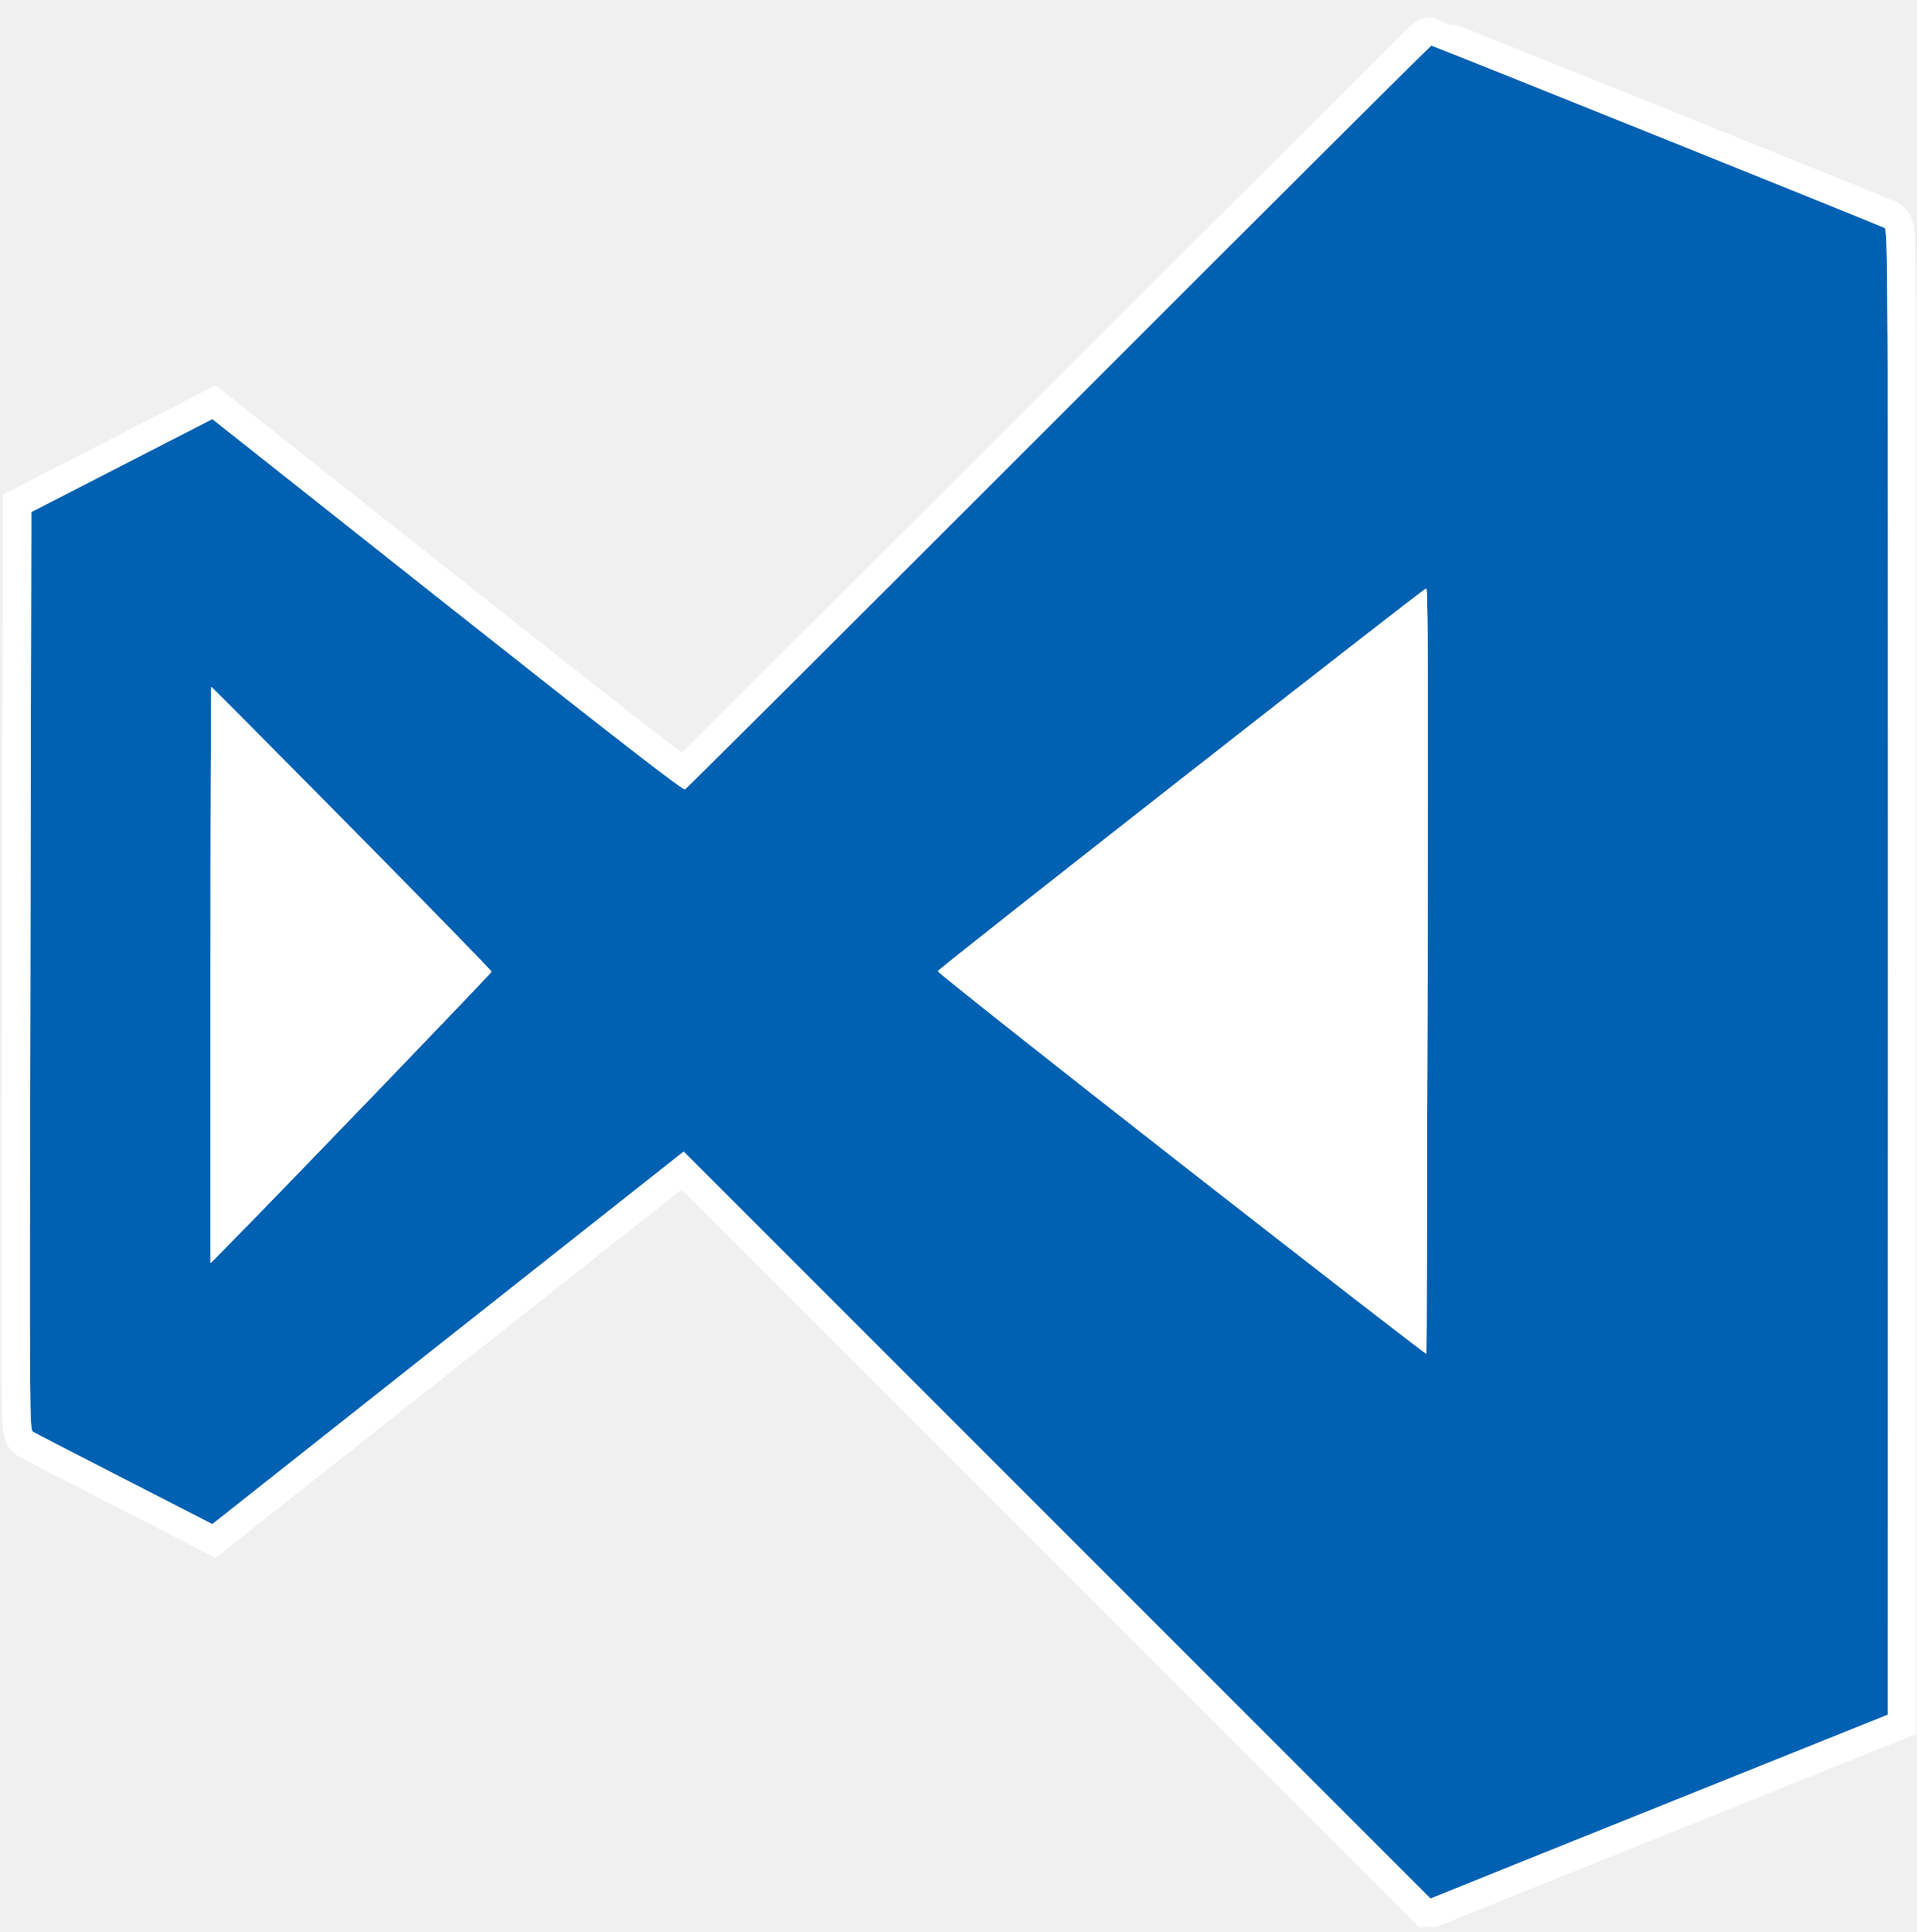
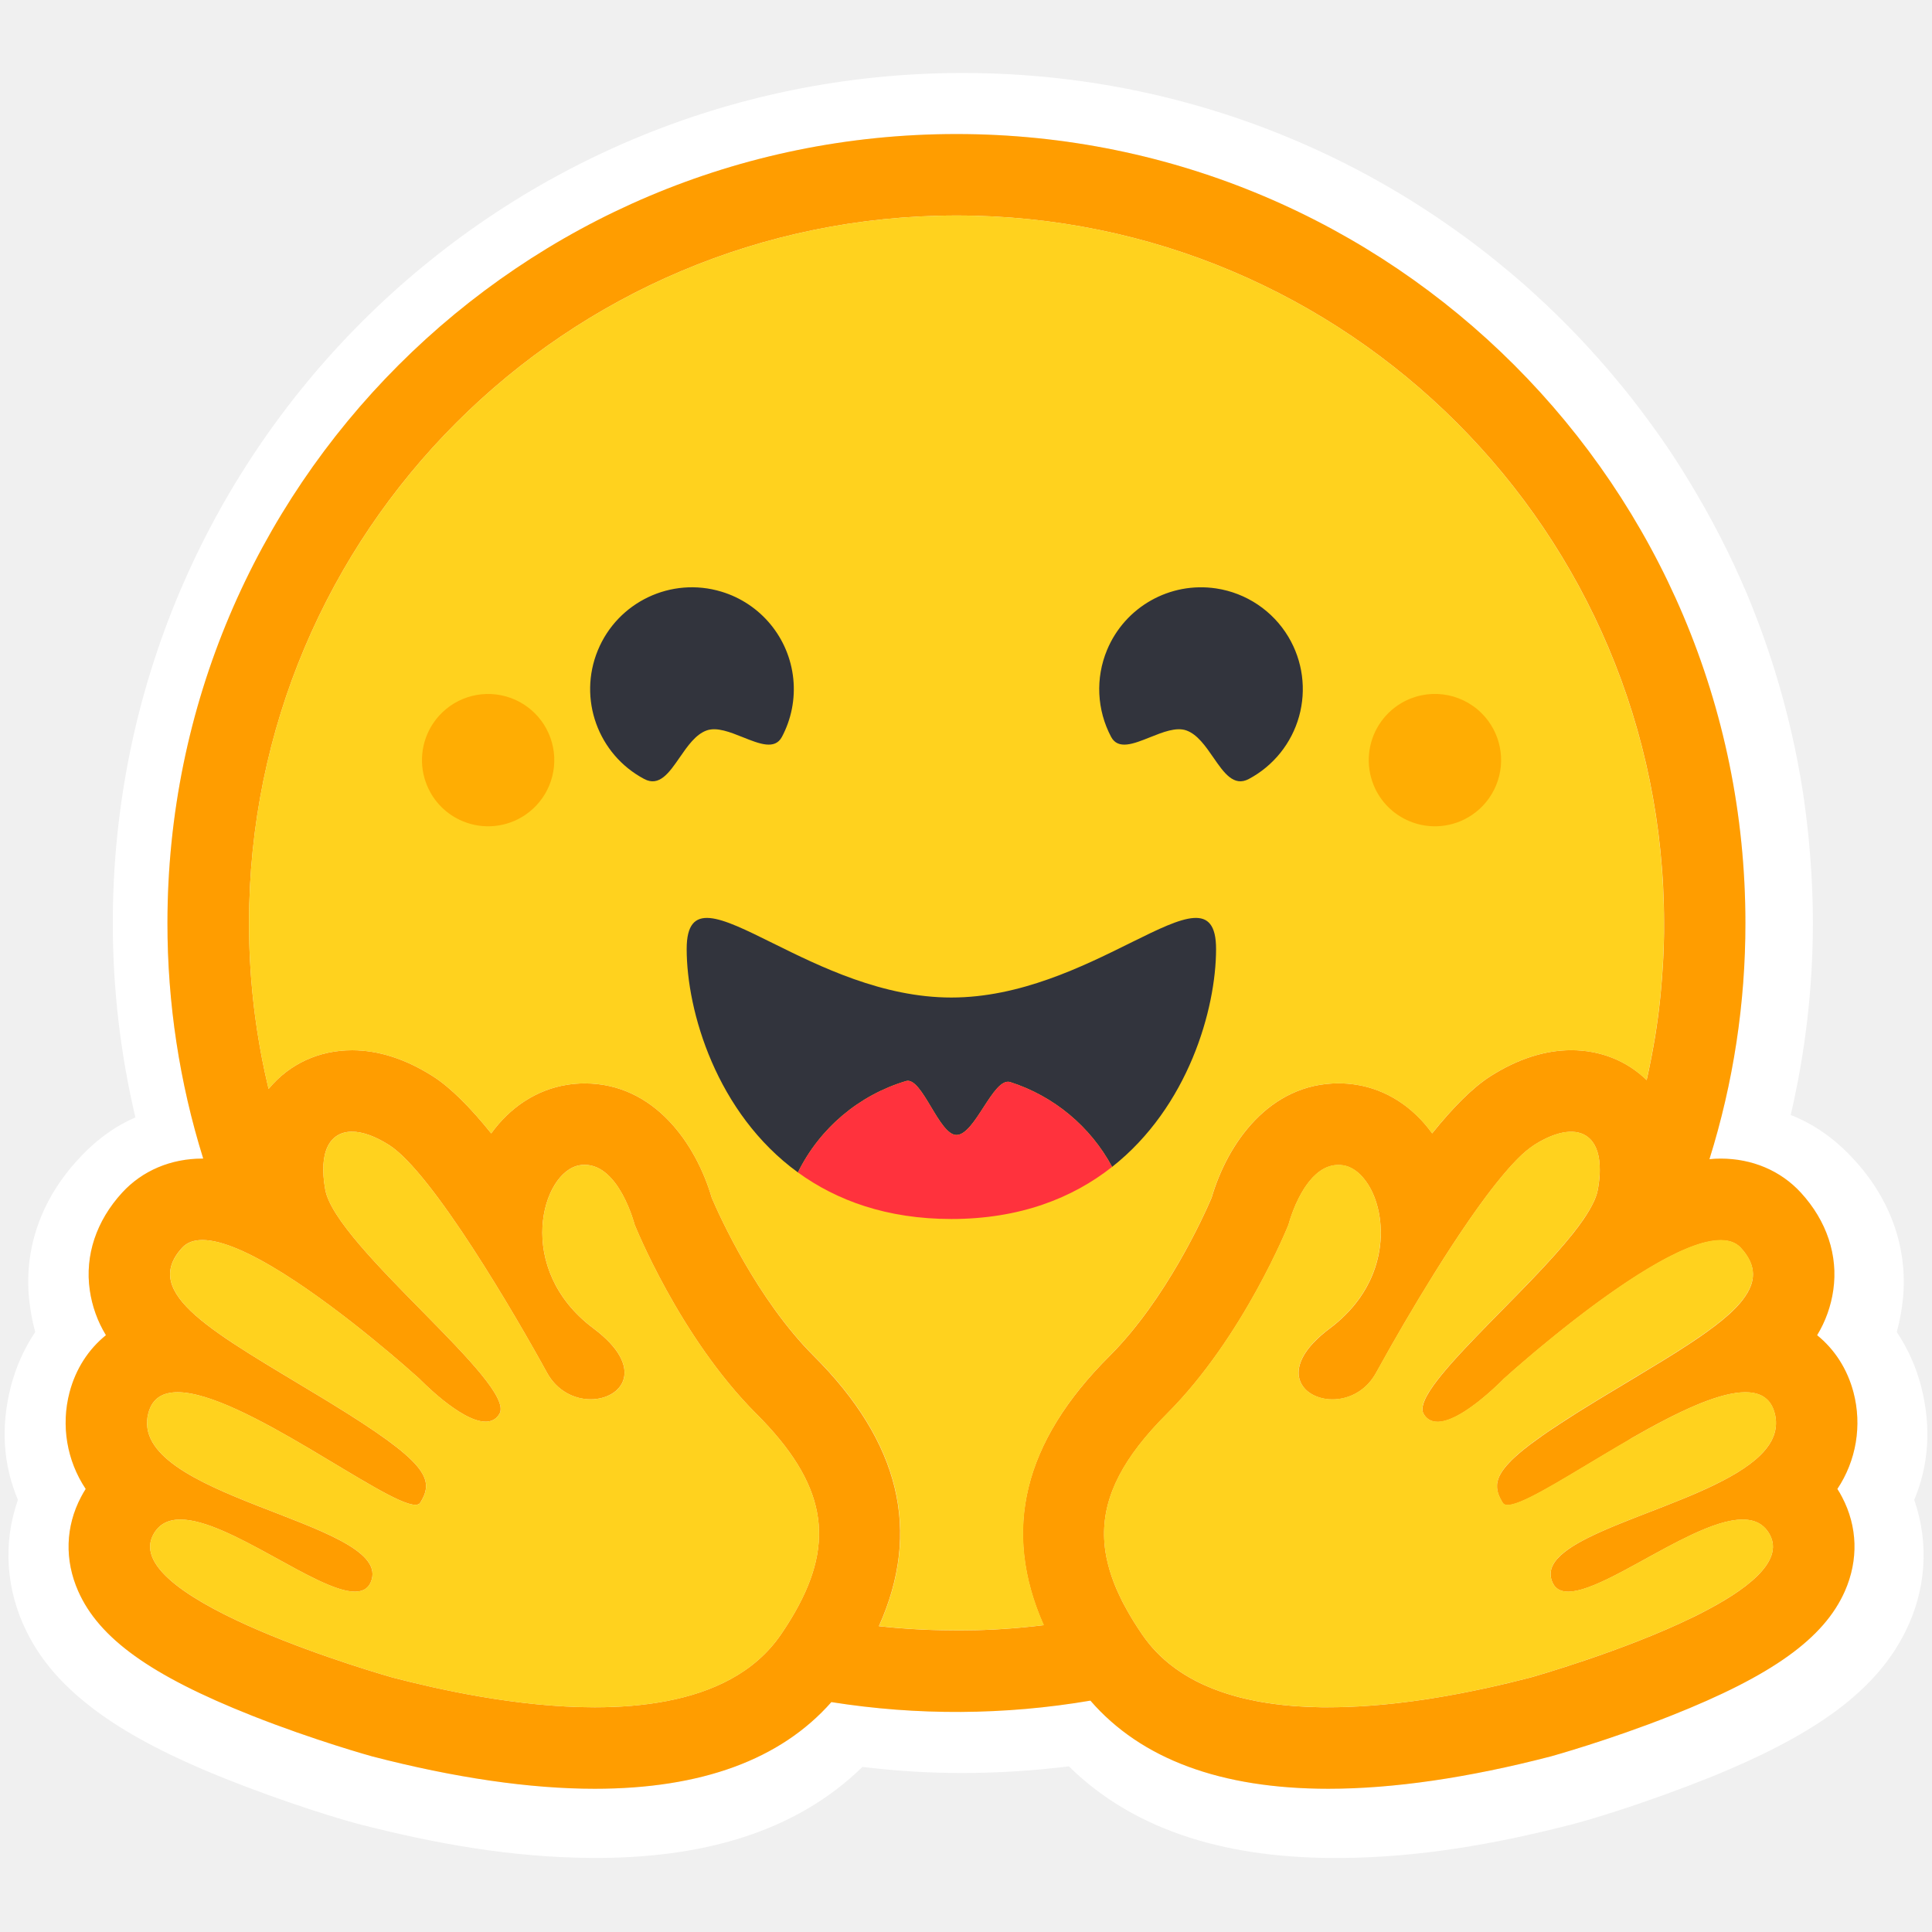
- <svg xmlns="http://www.w3.org/2000/svg" xmlns:xlink="http://www.w3.org/1999/xlink" width="1010px" height="1018px" viewBox="0 0 1010 1018" version="1.1">
-   <defs>
-     <path d="M543,781.4 C435.5,673.9 346.8,585.5 346,585.1 C344.9,584.5 311.5,610.4 220.7,682.2 L96.9,780.2 L49.2,755.7 L1.5,731.2 L1,489.5 C0.5,248.5 0.5,247.7 2.5,246.5 C3.6,245.8 25.3,234.6 50.7,221.6 L96.9,197.9 L221.1,296.1 L345.3,394.2 L542.1,197.4 L738.9,0.6 L786.2,19.7 C812.2,30.1 866.4,51.9 906.7,68.1 L979.9,97.5 L980,488.7 C980,858.9 979.9,880 978.2,880.9 C975.4,882.4 740.2,977 739.3,977 C738.9,977 650.5,889 543,781.4 Z M737.3,489.8 C737,379.1 736.8,288.2 736.7,287.7 C736.6,287.3 678.5,332.3 607.7,387.6 C536.9,442.9 479.1,488.7 479.3,489.3 C479.7,490.7 735.2,690.8 736.6,690.9 C737.5,691 737.6,639.3 737.3,489.8 Z M170.4,564.5 C210.9,523.5 244,489.5 244,489 C244,488.3 134.3,374.3 103.9,343.5 L96,335.5 L96,487.3 C96,570.7 96.2,639 96.4,639 C96.6,639 129.9,605.5 170.4,564.5 Z" id="path-1" />
-     <mask id="mask-2" maskContentUnits="userSpaceOnUse" maskUnits="objectBoundingBox" x="-15" y="-15" width="1009.278" height="1006.4">
-       <rect x="-14.278" y="-14.4" width="1009.278" height="1006.4" fill="white" />
-       <use xlink:href="#path-1" fill="black" />
-     </mask>
-   </defs>
-   <g id="Page-1" stroke="none" stroke-width="1" fill="none" fill-rule="evenodd">
-     <g id="logo" transform="translate(505, 512.5) scale(-1, 1) rotate(-180) translate(-505, -512.5) translate(15, 24)">
-       <g id="Shape" fill-rule="nonzero">
-         <use fill="#0060B1" fill-rule="evenodd" xlink:href="#path-1" />
-         <use stroke="#FFFFFF" mask="url(#mask-2)" stroke-width="30" xlink:href="#path-1" />
-       </g>
-       <path d="M737.3,489.8 C737,379.1 736.8,288.2 736.7,287.7 C736.6,287.3 678.5,332.3 607.7,387.6 C536.9,442.9 479.1,488.7 479.3,489.3 C479.7,490.7 735.2,690.8 736.6,690.9 C737.5,691 737.6,639.3 737.3,489.8 Z" id="Path" fill="#FFFFFF" />
-       <path d="M170.4,564.5 C210.9,523.5 244,489.5 244,489 C244,488.3 134.3,374.3 103.9,343.5 L96,335.5 L96,487.3 C96,570.7 96.2,639 96.4,639 C96.6,639 129.9,605.5 170.4,564.5 Z" id="Path-Copy" fill="#FFFFFF" />
-     </g>
-   </g>
+ <svg xmlns="http://www.w3.org/2000/svg" fill="none" height="2500" width="2500" viewBox="24.974 32.145 206.946 191.31">
+   <path d="M230.721 172.7a18.97 18.97 0 0 0-2.575-5.692c.25-.917.441-1.849.568-2.791.829-5.976-1.243-11.447-5.147-15.68-2.115-2.312-4.382-3.839-6.783-4.776a90.602 90.602 0 0 0 2.377-20.568c0-3.163-.179-6.261-.479-9.313a105.88 105.88 0 0 0-.567-4.56 90.985 90.985 0 0 0-3.051-13.21 91.22 91.22 0 0 0-3.054-8.374 91.93 91.93 0 0 0-6.041-11.754 81.369 81.369 0 0 0-4.907-7.262 68.979 68.979 0 0 0-2.704-3.446 90.535 90.535 0 0 0-9.033-9.486 69.938 69.938 0 0 0-3.315-2.862 81.76 81.76 0 0 0-3.424-2.704 96.056 96.056 0 0 0-7.262-4.907c-13.781-8.37-29.942-13.17-47.215-13.17-50.292 0-91.052 40.762-91.052 91.051-.002 7.012.81 14 2.42 20.824-2.16.938-4.23 2.4-6.15 4.515-3.903 4.231-5.976 9.682-5.147 15.658.126.949.315 1.889.567 2.813a19.006 19.006 0 0 0-2.573 5.694c-1.2 4.561-.805 8.674.72 12.278-1.658 4.71-1.244 9.726.915 14.087 1.57 3.185 3.817 5.649 6.587 7.851 3.293 2.618 7.415 4.842 12.387 6.976 5.932 2.53 13.173 4.907 16.466 5.779 8.506 2.202 16.662 3.598 24.928 3.666 11.777.109 21.919-2.66 29.18-9.747a88.02 88.02 0 0 0 10.752.654 93.752 93.752 0 0 0 11.358-.715c7.244 7.132 17.425 9.926 29.245 9.814 8.265-.066 16.421-1.462 24.905-3.667 3.315-.872 10.553-3.249 16.488-5.779 4.972-2.137 9.094-4.361 12.409-6.975 2.749-2.203 4.994-4.666 6.565-7.851 2.181-4.362 2.573-9.378.938-14.088 1.51-3.604 1.903-7.726.704-12.283zm-8.44 11.973c1.671 3.171 1.778 6.754.304 10.091-2.236 5.057-7.79 9.041-18.577 13.318-6.708 2.66-12.85 4.361-12.904 4.376-8.872 2.301-16.896 3.47-23.842 3.47-11.502 0-20.061-3.174-25.489-9.442a85.461 85.461 0 0 1-27.747.158c-5.435 6.164-13.945 9.284-25.35 9.284-6.947 0-14.97-1.169-23.843-3.47-.054-.015-6.194-1.716-12.904-4.376-10.786-4.277-16.342-8.258-18.577-13.318-1.474-3.337-1.367-6.92.304-10.091.154-.295.32-.582.497-.86a12.803 12.803 0 0 1-1.728-10.341c.664-2.523 2.035-4.621 3.897-6.128a12.75 12.75 0 0 1-1.73-4.822c-.536-3.714.697-7.422 3.47-10.446 2.16-2.353 5.213-3.648 8.593-3.648h.09a84.45 84.45 0 0 1-3.832-25.235c0-46.671 37.836-84.51 84.514-84.51 46.677 0 84.513 37.835 84.513 84.51a84.398 84.398 0 0 1-3.859 25.299c.408-.04.808-.06 1.201-.061 3.38 0 6.434 1.295 8.592 3.648 2.773 3.021 4.007 6.732 3.47 10.446a12.757 12.757 0 0 1-1.729 4.822c1.862 1.507 3.234 3.605 3.897 6.128a12.803 12.803 0 0 1-1.728 10.341c.177.275.345.562.497.857z" fill="#fff" />
+   <path d="M221.784 183.816a12.798 12.798 0 0 0 1.728-10.341c-.664-2.523-2.036-4.621-3.897-6.128a12.74 12.74 0 0 0 1.729-4.822c.537-3.714-.696-7.422-3.47-10.446-2.158-2.353-5.212-3.648-8.592-3.648-.393 0-.793.021-1.201.061a84.415 84.415 0 0 0 3.852-25.297c0-46.672-37.836-84.51-84.509-84.51-46.674 0-84.514 37.834-84.514 84.51a84.46 84.46 0 0 0 3.832 25.235h-.09c-3.38 0-6.433 1.294-8.592 3.647-2.773 3.021-4.007 6.733-3.47 10.446a12.762 12.762 0 0 0 1.73 4.823c-1.862 1.506-3.234 3.604-3.898 6.127a12.808 12.808 0 0 0 1.73 10.343c-.178.278-.342.565-.497.86-1.67 3.171-1.778 6.754-.303 10.091 2.236 5.057 7.79 9.041 18.577 13.318 6.707 2.66 12.85 4.361 12.904 4.376 8.872 2.301 16.896 3.47 23.842 3.47 11.406 0 19.916-3.12 25.351-9.284a85.49 85.49 0 0 0 27.747-.158c5.428 6.268 13.987 9.442 25.489 9.442 6.946 0 14.97-1.169 23.841-3.47.055-.015 6.195-1.716 12.905-4.376 10.787-4.277 16.342-8.261 18.577-13.318 1.474-3.337 1.367-6.92-.304-10.091-.152-.297-.32-.585-.497-.86zm-111.647 13.181a34.659 34.659 0 0 1-1.502 2.394c-1.405 2.057-3.253 3.629-5.398 4.797-4.1 2.236-9.29 3.017-14.562 3.017-8.329 0-16.867-1.949-21.652-3.19-.236-.061-29.334-8.28-25.65-15.276.62-1.177 1.64-1.647 2.925-1.647 5.187 0 14.632 7.724 18.69 7.724.908 0 1.548-.386 1.809-1.328 1.73-6.204-26.293-8.812-23.933-17.796.416-1.59 1.546-2.236 3.134-2.236 6.858-.001 22.25 12.06 25.469 12.06.247 0 .424-.073.52-.225.014-.023.028-.045.041-.069 1.511-2.495.644-4.309-9.707-10.649l-.994-.605c-11.391-6.894-19.386-11.043-14.84-15.993.524-.571 1.266-.824 2.167-.824 1.068 0 2.36.357 3.785.957 6.016 2.537 14.354 9.456 17.837 12.473a146 146 0 0 1 1.633 1.441s4.41 4.586 7.076 4.586c.614 0 1.135-.242 1.488-.84 1.891-3.188-17.563-17.93-18.66-24.013-.744-4.121.522-6.209 2.862-6.209 1.113 0 2.47.474 3.97 1.425 4.65 2.951 13.628 18.379 16.915 24.381 1.102 2.011 2.983 2.861 4.678 2.861 3.363 0 5.992-3.343.308-7.591-8.543-6.392-5.545-16.84-1.468-17.483.174-.028.35-.042.525-.042 3.708 0 5.343 6.389 5.343 6.389s4.794 12.038 13.029 20.267c7.472 7.469 8.516 13.598 4.162 21.244zm26.629 1.41l-.427.051-.728.083c-.383.04-.767.078-1.152.113l-.375.034-.343.029-.486.039-.537.039-.536.035-.119.008c-.14.008-.28.017-.422.024l-.179.01c-.166.009-.332.017-.5.024l-.581.025-.527.018-.352.01h-.179c-.11 0-.219.006-.329.007h-.174c-.11 0-.219 0-.329.005l-.448.006h-.625c-.491 0-.981-.005-1.469-.015l-.396-.009c-.113 0-.226-.005-.337-.009l-.42-.012-.521-.02-.47-.021-.121-.005-.447-.023c-.125-.007-.248-.013-.372-.022l-.289-.017a79.64 79.64 0 0 1-1.089-.076l-.38-.031c-.16-.012-.32-.027-.479-.041-.187-.016-.374-.034-.561-.052a59.687 59.687 0 0 1-.939-.095h-.015c4.57-10.195 2.259-19.717-6.976-28.944-6.057-6.049-10.086-14.981-10.922-16.942-1.692-5.805-6.17-12.258-13.607-12.258-.629 0-1.257.05-1.878.148-3.258.513-6.106 2.388-8.138 5.21-2.196-2.731-4.33-4.902-6.26-6.128-2.91-1.845-5.814-2.781-8.643-2.781-3.531 0-6.687 1.45-8.887 4.08l-.056.067c-.042-.173-.082-.346-.123-.52l-.005-.023a73.685 73.685 0 0 1-1.054-5.412c0-.012 0-.024-.006-.036-.022-.137-.042-.275-.063-.412-.062-.406-.12-.813-.173-1.22-.024-.185-.05-.37-.073-.555l-.068-.555c-.022-.185-.04-.353-.06-.529l-.006-.044c-.08-.72-.15-1.44-.21-2.162l-.022-.277-.035-.472c-.01-.129-.02-.259-.027-.389 0-.031-.005-.061-.006-.09a52.476 52.476 0 0 1-.065-1.088c-.01-.189-.02-.377-.028-.567l-.02-.496-.005-.15-.016-.457-.01-.389c0-.155-.008-.31-.01-.465-.003-.155-.007-.325-.008-.489-.002-.164 0-.326-.005-.489-.004-.164 0-.327 0-.49 0-41.853 33.93-75.784 75.788-75.784 41.856 0 75.786 33.93 75.786 75.784v.979c0 .163-.005.327-.008.489 0 .135-.006.268-.01.405 0 .12-.005.241-.009.357 0 .153-.009.306-.014.459v.012l-.021.531c-.007.155-.013.311-.021.466l-.005.11-.027.496a80.723 80.723 0 0 1-.241 3.184v.013c-.017.174-.034.348-.053.522l-.045.411-.089.804-.051.407-.063.479c-.023.174-.046.349-.072.522-.026.195-.055.389-.084.583l-.069.459-.082.52c-.028.173-.058.345-.09.517-.033.173-.059.345-.089.517-.06.344-.123.688-.189 1.031-.101.513-.204 1.025-.31 1.537l-.11.507c-.036.169-.075.339-.113.508-2.133-2.073-4.958-3.202-8.073-3.202-2.827 0-5.734.935-8.643 2.78-1.93 1.226-4.063 3.398-6.26 6.128-2.035-2.822-4.883-4.697-8.139-5.21a12.05 12.05 0 0 0-1.878-.148c-7.439 0-11.914 6.453-13.607 12.258-.84 1.961-4.87 10.893-10.932 16.951-9.229 9.198-11.557 18.677-7.059 28.83zm78.241-20.409l-.03.089a5.416 5.416 0 0 1-.263.587c-.075.14-.156.276-.244.408-.167.249-.35.487-.549.711-.046.052-.09.104-.142.155a7.853 7.853 0 0 1-.22.227c-1.346 1.334-3.398 2.504-5.718 3.577-.263.119-.53.238-.799.358l-.268.119c-.179.079-.358.157-.546.234-.179.078-.365.156-.551.232l-.558.23c-1.305.537-2.642 1.049-3.946 1.554l-.558.217-.551.216c-.367.143-.729.286-1.085.429l-.531.214-.522.213-.256.108c-.171.071-.338.142-.505.213-3.837 1.647-6.598 3.322-6.018 5.4.016.059.034.115.054.17.052.154.123.299.212.436.052.081.112.158.179.228.682.709 1.923.597 3.488.034.22-.081.439-.165.656-.253l.136-.056c.358-.152.737-.322 1.124-.506.097-.046.195-.09.293-.141 1.914-.936 4.083-2.196 6.235-3.343a55.812 55.812 0 0 1 2.618-1.325c2.038-.959 3.954-1.639 5.494-1.639.723 0 1.361.148 1.893.488l.089.059c.334.235.614.537.823.887.041.067.081.138.12.211.761 1.445.124 2.941-1.367 4.408-1.431 1.409-3.657 2.79-6.187 4.068-.188.095-.376.19-.567.283-7.53 3.698-17.391 6.483-17.528 6.518-2.628.681-6.386 1.575-10.62 2.244l-.626.098-.103.015c-.474.072-.949.139-1.425.201-.483.065-.971.124-1.462.179l-.09.01a68.56 68.56 0 0 1-5.358.406h-.026c-.648.023-1.295.035-1.943.035h-.747a46.38 46.38 0 0 1-2.959-.134c-.023 0-.048 0-.071-.006a39.666 39.666 0 0 1-2.149-.231 24.641 24.641 0 0 1-.715-.107 57.653 57.653 0 0 1-.725-.121l-.329-.062-.025-.005a26.107 26.107 0 0 1-1.036-.219c-.2-.045-.399-.089-.596-.143l-.119-.03c-.098-.024-.193-.05-.29-.076l-.053-.014-.308-.09c-.112-.031-.224-.065-.336-.098l-.039-.011-.291-.089c-.11-.034-.22-.07-.329-.106l-.268-.089-.197-.069c-.19-.067-.379-.136-.566-.208l-.178-.07-.147-.058a23.243 23.243 0 0 1-.845-.358l-.185-.09-.031-.014c-.066-.031-.131-.062-.197-.089a17.142 17.142 0 0 1-.384-.191l-.039-.019-.184-.097a15.943 15.943 0 0 1-.961-.546l-.172-.106a8.547 8.547 0 0 1-.256-.164l-.224-.148-.241-.166-.144-.103c-.152-.108-.301-.22-.447-.335l-.233-.179a15.173 15.173 0 0 1-.276-.228c-.077-.063-.152-.129-.227-.195l-.006-.005c-.081-.071-.16-.142-.239-.215a11.85 11.85 0 0 1-.232-.216l-.009-.009a8.569 8.569 0 0 1-.235-.232c-.077-.078-.156-.156-.231-.236-.075-.079-.152-.16-.226-.243-.074-.082-.142-.157-.212-.238l-.023-.027a9.34 9.34 0 0 1-.201-.238 12.442 12.442 0 0 1-.416-.525c-.135-.18-.267-.364-.396-.551l-.123-.184c-.164-.24-.324-.482-.479-.728a18.6 18.6 0 0 1-.339-.536c-.071-.113-.139-.227-.207-.339l-.028-.046c-.065-.11-.129-.218-.191-.327a3.17 3.17 0 0 1-.102-.179c-.033-.062-.071-.125-.106-.188l-.057-.099-.035-.064c-.067-.12-.133-.241-.197-.363-.03-.054-.059-.108-.09-.16l-.089-.173-.09-.171c-.225-.45-.438-.906-.638-1.368l-.071-.169c-.046-.113-.089-.225-.135-.336-.022-.054-.044-.107-.063-.161a16.731 16.731 0 0 1-.776-2.639c-.011-.055-.022-.11-.031-.163a11.54 11.54 0 0 1-.127-.806c-.008-.053-.014-.106-.02-.159l-.017-.162a11.337 11.337 0 0 1-.049-.638c0-.054-.005-.108-.007-.16a8.436 8.436 0 0 1-.008-.318c-.056-4.273 2.106-8.381 6.729-13.002 8.235-8.227 13.029-20.266 13.029-20.266s.129-.505.397-1.232c.037-.101.076-.205.12-.314.156-.407.332-.807.527-1.197l.039-.075c.166-.332.348-.656.544-.971.046-.073.09-.145.141-.218.147-.217.302-.429.465-.634.089-.111.186-.221.283-.328.039-.042.077-.084.118-.124.477-.493 1.022-.895 1.639-1.109l.078-.026c.052-.017.104-.033.157-.048.061-.016.122-.03.185-.043l.029-.006c.13-.026.262-.043.395-.052h.011c.069 0 .139-.007.21-.007.089 0 .172 0 .259.009.09.008.179.018.269.032.742.118 1.448.56 2.056 1.242.231.26.439.54.621.836.12.192.233.395.34.609.043.089.084.171.124.259a7.8 7.8 0 0 1 .28.691c.195.55.342 1.116.439 1.692.084.505.134 1.015.15 1.526.008.273.008.55 0 .829a11.936 11.936 0 0 1-.787 3.792c-.042.111-.089.223-.134.335a9.264 9.264 0 0 1-.302.665c-.081.165-.166.331-.258.496-.06.11-.123.22-.186.33-.161.274-.335.546-.522.817l-.113.162a13.628 13.628 0 0 1-1.472 1.728 15.425 15.425 0 0 1-1.699 1.47c-.602.446-1.167.94-1.689 1.477-1.503 1.577-1.853 2.969-1.515 4.024.054.166.125.327.211.479.101.174.221.334.357.48l.053.055.054.054c.054.052.111.103.172.153l.06.048c.145.112.299.212.46.3.047.025.089.05.142.074.174.085.353.158.537.217.051.017.102.032.154.048l.065.017.09.024.077.019.084.018.083.017.079.013c.058.01.118.02.178.027l.057.009.104.01.064.007.105.007h.062l.11.006h.346l.099-.006.114-.007.139-.013.13-.015c.03 0 .06-.008.09-.014.4-.058.792-.164 1.167-.316l.159-.067a4.819 4.819 0 0 0 .772-.421c.229-.15.445-.318.647-.503.048-.043.095-.089.141-.133.023-.022.045-.043.067-.067.044-.045.089-.089.133-.138.32-.352.597-.74.825-1.157a228.925 228.925 0 0 1 6.151-10.514l.294-.471.297-.471c.148-.239.298-.474.447-.708l.15-.234c.498-.78 1.004-1.555 1.519-2.324l.305-.456c.612-.907 1.222-1.789 1.827-2.627l.301-.415a56.224 56.224 0 0 1 2.054-2.661l.282-.338c.047-.056.09-.112.141-.166.093-.11.186-.217.277-.321.046-.053.089-.105.138-.157l.268-.302.134-.147c.135-.145.267-.284.397-.417.09-.09.173-.179.259-.263a10.5 10.5 0 0 1 1.669-1.386l.14-.09c.134-.09.273-.174.415-.25 2.364-1.342 4.321-1.441 5.448-.314.682.682 1.06 1.813 1.039 3.387 0 .069 0 .139-.005.211v.077c0 .072-.006.144-.012.217 0 .09-.01.179-.019.269-.009.089-.014.157-.023.237 0 .022-.004.045-.008.069-.006.069-.015.14-.025.211 0 .021 0 .043-.008.065a5.354 5.354 0 0 1-.041.283c-.011.09-.026.174-.042.262l-.026.149a4.007 4.007 0 0 1-.1.42 6.16 6.16 0 0 1-.283.758 10.99 10.99 0 0 1-.514.987c-.104.178-.211.353-.322.526-.114.179-.234.36-.358.543-.316.452-.644.895-.985 1.328l-.156.197a50.56 50.56 0 0 1-1.722 2.035l-.187.21c-.252.281-.508.564-.77.848l-.197.214c-.131.143-.268.286-.4.43-.131.143-.268.288-.406.433l-.411.433-.417.436-.42.436c-.282.292-.565.584-.85.876-4.055 4.159-8.327 8.304-9.773 10.888a5.365 5.365 0 0 0-.262.519c-.206.47-.292.872-.233 1.197a.914.914 0 0 0 .111.303c.081.141.18.271.295.387.053.052.109.1.168.144.298.212.657.321 1.023.311h.114l.117-.009.117-.013.097-.014c.013-.002.027-.004.04-.008l.089-.017.023-.005.099-.021.035-.009.104-.028c.035-.01.083-.023.125-.037.176-.053.348-.116.517-.188.089-.036.176-.075.262-.117.045-.02.09-.041.132-.063l.134-.066c.32-.166.632-.347.936-.541l.133-.09c.045-.028.09-.057.133-.089l.133-.089.071-.049.192-.135c.179-.123.346-.25.515-.379l.015-.012.269-.208c.367-.29.715-.582 1.031-.857l.21-.184.019-.018.11-.097c.258-.232.488-.448.679-.626l.079-.077c.069-.065.132-.126.189-.178l.112-.111.04-.039.011-.011.117-.117.074-.077.009-.007.035-.032.044-.04.014-.013.037-.034.204-.179.114-.102c.061-.053.12-.107.179-.162l.136-.121c.025-.02.049-.042.074-.064l.143-.125.21-.185.112-.097c.435-.378.964-.835 1.572-1.35l.249-.211.411-.345.421-.351c.55-.457 1.142-.942 1.768-1.445l.411-.33c.35-.279.709-.563 1.073-.849.147-.115.296-.23.448-.344a100.786 100.786 0 0 1 3.762-2.788l.384-.268c.269-.185.537-.371.805-.552l.243-.164c.479-.325.965-.642 1.455-.951l.243-.153.241-.15c.242-.15.482-.297.721-.44l.239-.143.478-.278.469-.269.095-.052.371-.204c.155-.084.309-.165.463-.244l.229-.118.223-.112c.078-.037.155-.076.231-.113a21.446 21.446 0 0 1 1.954-.845l.41-.144c.123-.041.243-.08.358-.115l.04-.012c.062-.02.124-.038.185-.054l.018-.005c.128-.037.255-.069.38-.099h.009a8.156 8.156 0 0 1 1.077-.183c.167-.017.334-.026.502-.025h.084c.112 0 .22.007.327.018.049 0 .098.01.146.016h.02c.048.006.096.013.144.024.047.009.095.017.141.028h.015c.047.01.089.022.138.036.254.071.496.181.718.325.109.071.211.151.305.24l.027.026a.805.805 0 0 1 .051.05l.049.053c.402.421.734.904.984 1.43l.038.09a3.309 3.309 0 0 1 .042 2.553 4.676 4.676 0 0 1-.339.715 8.141 8.141 0 0 1-1.099 1.452l-.089.095c-.133.14-.271.28-.416.42-.064.063-.131.125-.198.188l-.205.189-.107.095a22.682 22.682 0 0 1-1.285 1.057c-.586.448-1.183.88-1.791 1.297a59.56 59.56 0 0 1-1.11.743 99.67 99.67 0 0 1-2.786 1.763c-1.968 1.21-4.149 2.504-6.474 3.911l-.602.365c-.659.402-1.281.786-1.867 1.152l-.295.185-.558.358c-.37.237-.739.476-1.108.715l-.297.196c-.145.094-.289.19-.433.286l-.141.09-.432.291-.229.157-.268.186-.249.173c-.417.295-.805.576-1.162.843l-.134.102c-.21.159-.418.321-.623.486-.309.249-.591.487-.844.716l-.124.113c-.071.065-.141.13-.208.194-.046.045-.089.09-.137.133l-.064.064c-.143.144-.283.291-.418.442l-.066.076c-.147.17-.275.333-.387.492l-.05.071c-.088.128-.169.26-.242.396-.019.034-.036.068-.053.102l-.049.102-.033.074-.021.05-.017.045-.023.061a2.55 2.55 0 0 0-.13.523l-.008.062-.006.058v.315c0 .026 0 .052.007.08l.005.048c0 .026.006.051.01.079.004.026.011.073.019.11v.005c.007.035.014.069.023.104s.018.075.029.111c.019.071.043.141.068.211.016.042.031.083.048.124 0 .008.006.017.01.025l.036.081.05.111c.054.115.113.227.177.336l.066.114.068.114a.426.426 0 0 0 .041.054l.022.023.025.023.026.02a.487.487 0 0 0 .193.083c.577.13 1.763-.347 3.339-1.179.089-.048.187-.098.282-.15l.48-.262.234-.13c.167-.089.337-.19.511-.289l.317-.179c2.083-1.199 4.571-2.739 7.143-4.243.241-.141.483-.282.725-.421l.486-.311c.564-.323 1.131-.642 1.7-.957a80.121 80.121 0 0 1 2.168-1.15l.476-.241c.316-.156.629-.308.938-.456a40.899 40.899 0 0 1 1.815-.809l.335-.136.04-.016c1.775-.703 3.384-1.137 4.686-1.137.281-.003.563.021.84.069h.009c.089.016.17.034.253.054h.015c.213.054.42.131.616.23.275.142.522.331.731.559.096.106.181.221.256.343.14.215.25.448.329.692.032.095.06.188.089.287a3.93 3.93 0 0 1-.06 2.305z" fill="#ff9d00" />
+   <path clip-rule="evenodd" d="M203.21 123.685v-.491c0-41.854-33.918-75.783-75.775-75.783-41.856 0-75.787 33.931-75.787 75.783v.164a7.13 7.13 0 0 0 0 .327c.005.163.007.326.005.489l.005.36.003.129c0 .06.002.119.004.179.003.095.005.191.005.286l.011.389.016.457.005.15.02.473v.023c.008.185.018.369.027.553l.001.014c.01.188.02.377.032.566.01.174.02.348.033.522l.002.031c.009.149.019.299.03.448l.003.04.033.432.003.028c.006.084.012.168.02.249.06.721.13 1.442.21 2.161l.004.045.061.529.068.555.05.377.023.177c.053.408.111.815.173 1.221l.004.027.059.384c.286 1.829.64 3.647 1.06 5.45l.005.022.032.135.091.385.056-.067c2.2-2.63 5.356-4.08 8.887-4.08 2.83 0 5.733.936 8.643 2.781 1.93 1.226 4.064 3.397 6.26 6.128 2.032-2.822 4.88-4.698 8.138-5.21.621-.098 1.25-.147 1.878-.148 7.436 0 11.915 6.453 13.607 12.258.836 1.961 4.865 10.893 10.941 16.935 9.236 9.227 11.547 18.748 6.976 28.943h.016c.311.035.624.067.939.096.187.018.373.036.561.052l.066.006.413.035.38.03c.362.028.725.054 1.089.077l.289.017.229.014.142.008.447.023.122.005.469.021.522.02.419.012.07.002c.089.004.178.007.267.007l.096.003c.59.014 1.179.021 1.769.02h.626l.447-.005c.11-.005.219-.005.33-.005h.174l.151-.004c.059-.002.118-.004.178-.004h.179l.351-.009.528-.018.581-.026c.168-.006.334-.015.5-.023l.179-.011.266-.014.156-.009.118-.008.537-.035.536-.039.487-.039.342-.029.376-.034a62.347 62.347 0 0 0 1.88-.197l.427-.051c-4.499-10.152-2.17-19.632 7.027-28.822 6.063-6.058 10.092-14.99 10.932-16.952 1.693-5.804 6.169-12.257 13.607-12.257.629 0 1.258.05 1.879.148 3.255.512 6.103 2.388 8.138 5.21 2.197-2.73 4.33-4.903 6.261-6.129 2.909-1.844 5.815-2.78 8.642-2.78 3.116 0 5.94 1.13 8.073 3.203.039-.169.077-.338.114-.508l.109-.506c.039-.185.078-.37.115-.555.066-.327.132-.654.195-.984.066-.342.129-.686.189-1.03l.031-.186c.019-.11.037-.22.058-.331.034-.172.062-.344.09-.518l.011-.066.071-.453.07-.459v-.004c.051-.339.099-.678.144-1.017l.011-.084.063-.478.051-.408.09-.804.035-.323.009-.088c.019-.174.037-.348.053-.522v-.014c.013-.138.027-.277.039-.416.071-.788.131-1.58.179-2.375.009-.13.016-.261.024-.392v-.006l.026-.491.006-.11c.016-.332.03-.664.041-.996v-.012l.005-.13c.005-.109.009-.219.009-.329l.002-.044c.004-.103.008-.209.008-.314l.003-.09c.003-.105.006-.209.006-.314l.002-.089c.003-.133.006-.267.006-.4zm-94.572 75.706c6.002-8.801 5.576-15.407-2.658-23.637-8.236-8.231-13.029-20.267-13.029-20.267s-1.789-6.991-5.869-6.349-7.073 11.089 1.47 17.484c8.542 6.395-1.7 10.731-4.988 4.73-3.288-6.002-12.265-21.429-16.919-24.38s-7.927-1.297-6.83 4.785c.545 3.019 5.613 8.172 10.348 12.986 4.804 4.884 9.265 9.42 8.311 11.025-1.893 3.187-8.56-3.745-8.56-3.745s-20.876-18.998-25.42-14.047c-4.19 4.563 2.271 8.442 12.227 14.421.846.508 1.718 1.032 2.611 1.572 11.391 6.896 12.277 8.715 10.66 11.324-.597.964-4.41-1.325-9.1-4.14-7.995-4.801-18.537-11.13-20.026-5.465-1.288 4.903 6.468 7.907 13.502 10.632 5.86 2.27 11.22 4.346 10.431 7.164-.817 2.922-5.246.485-10.087-2.179-5.435-2.991-11.39-6.267-13.339-2.57-3.683 6.99 25.41 15.219 25.65 15.28 9.4 2.438 33.272 7.604 41.615-4.624zm38.665 0c-6.002-8.801-5.576-15.407 2.659-23.637 8.235-8.231 13.028-20.267 13.028-20.267s1.789-6.991 5.869-6.349 7.073 11.089-1.469 17.484c-8.543 6.395 1.699 10.731 4.987 4.73 3.289-6.002 12.26-21.429 16.914-24.38s7.929-1.297 6.831 4.785c-.544 3.019-5.613 8.172-10.348 12.987-4.804 4.884-9.265 9.419-8.312 11.024 1.893 3.187 8.565-3.749 8.565-3.749s20.875-18.997 25.421-14.046c4.189 4.562-2.272 8.442-12.229 14.421-.871.523-1.741 1.047-2.61 1.572-11.391 6.896-12.277 8.715-10.661 11.323.598.965 4.411-1.325 9.1-4.14 7.996-4.8 18.538-11.13 20.027-5.464 1.289 4.903-6.468 7.907-13.502 10.632-5.86 2.27-11.22 4.346-10.432 7.164.816 2.921 5.244.484 10.084-2.18 5.435-2.991 11.391-6.269 13.339-2.569 3.684 6.994-25.414 15.215-25.649 15.275-9.4 2.446-33.272 7.612-41.612-4.616z" fill="#ffd21e" fill-rule="evenodd" />
+   <path clip-rule="evenodd" d="M152.047 102.567c1.182.418 2.061 1.69 2.897 2.901 1.13 1.636 2.182 3.159 3.796 2.301a10.909 10.909 0 0 0 4.247-15.214 10.912 10.912 0 0 0-7.742-5.198 10.904 10.904 0 0 0-11.689 6.589 10.909 10.909 0 0 0 .436 9.314c.748 1.407 2.408.743 4.16.042 1.373-.549 2.804-1.121 3.895-.735zm-51.375 0c-1.182.418-2.061 1.691-2.897 2.901-1.13 1.637-2.183 3.159-3.796 2.301a10.903 10.903 0 0 1 8.263-20.068 10.909 10.909 0 0 1 7.707 9.348 10.906 10.906 0 0 1-1.221 6.211c-.749 1.407-2.409.743-4.161.043-1.374-.55-2.803-1.122-3.895-.736zm43.427 46.751c8.143-6.415 11.134-16.889 11.134-23.341 0-5.1-3.431-3.495-8.924-.775l-.31.153c-5.042 2.497-11.754 5.822-19.122 5.822-7.369 0-14.081-3.325-19.122-5.823-5.671-2.809-9.228-4.571-9.228.624 0 6.656 3.182 17.585 11.916 23.934a18.968 18.968 0 0 1 11.575-9.786c.872-.26 1.77 1.241 2.689 2.778.887 1.482 1.794 2.998 2.716 2.998.983 0 1.948-1.494 2.891-2.952.985-1.525 1.946-3.01 2.875-2.713a18.967 18.967 0 0 1 10.91 9.081z" fill="#32343d" fill-rule="evenodd" />
+   <path d="M144.097 149.317c-4.241 3.342-9.878 5.583-17.219 5.583-6.897 0-12.291-1.978-16.435-4.989a18.966 18.966 0 0 1 11.575-9.786c1.712-.511 3.527 5.776 5.405 5.776 2.01 0 3.947-6.246 5.766-5.665a18.974 18.974 0 0 1 10.908 9.081z" fill="#ff323d" />
+   <path clip-rule="evenodd" d="M81.2 111.64a7.078 7.078 0 0 1-6.65.655 7.062 7.062 0 0 1-3.837-3.837 7.082 7.082 0 0 1 .657-6.65 7.087 7.087 0 1 1 9.83 9.832zm101.413 0a7.08 7.08 0 0 1-6.651.655 7.064 7.064 0 0 1-3.837-3.837 7.102 7.102 0 0 1-.504-3.407 7.103 7.103 0 0 1 3.411-5.385 7.083 7.083 0 0 1 8.656 1.07 7.079 7.079 0 0 1 1.536 7.724 7.089 7.089 0 0 1-2.611 3.18z" fill="#ffad03" fill-rule="evenodd" />
</svg>
